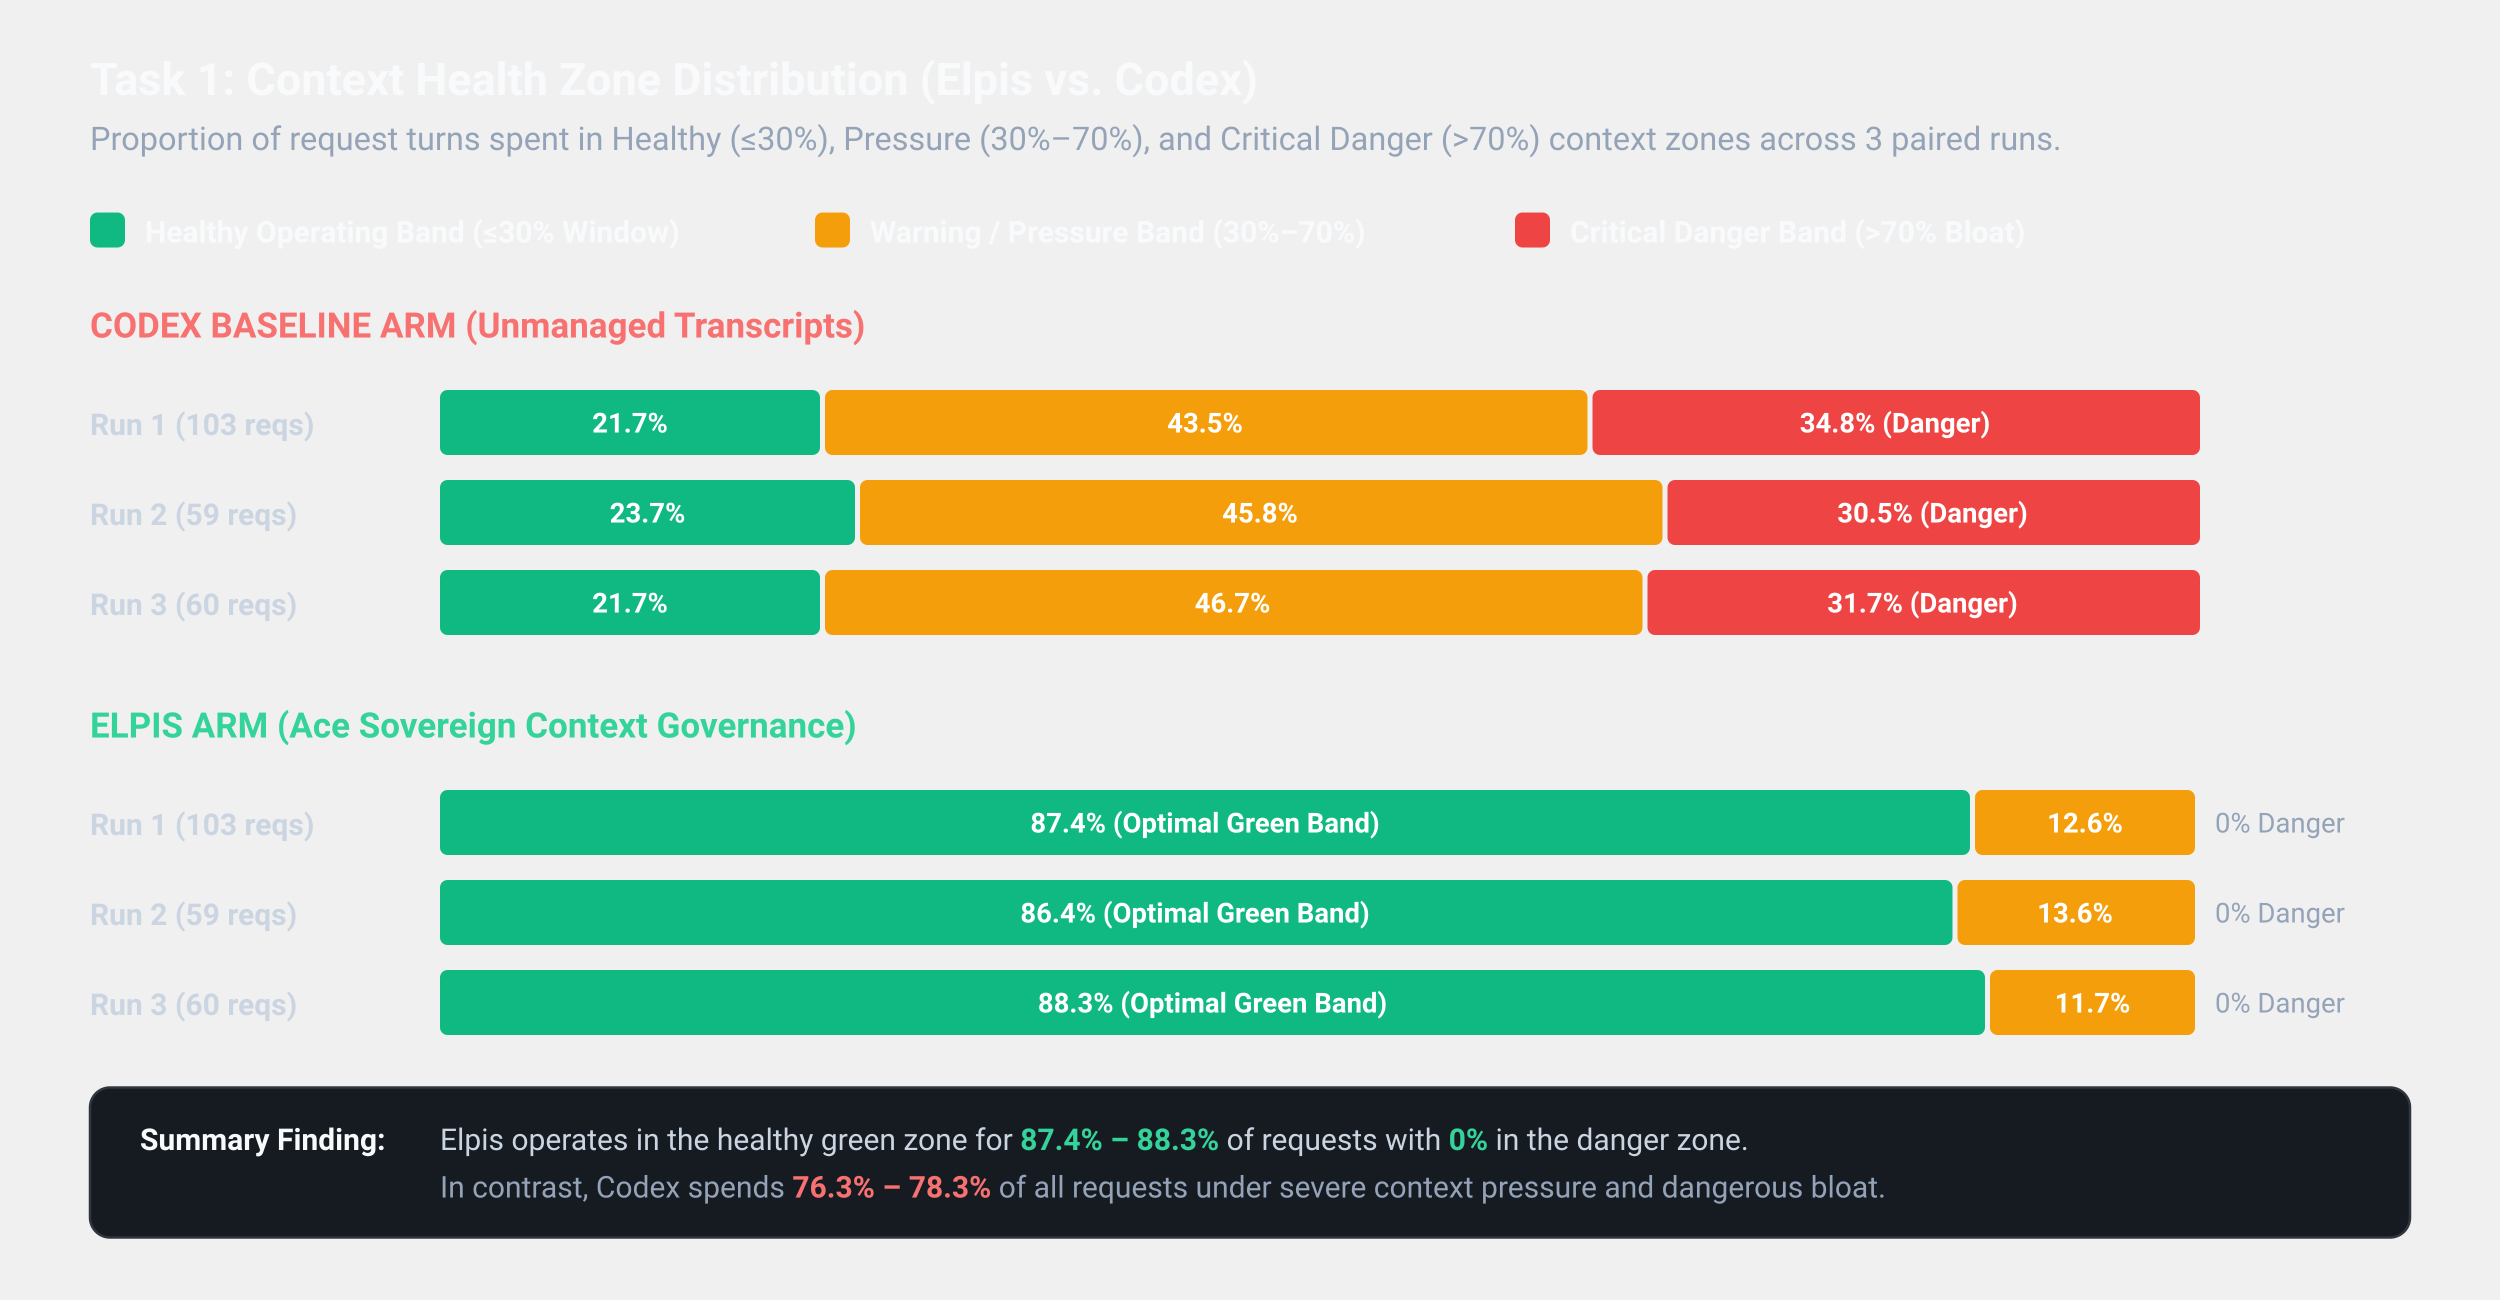
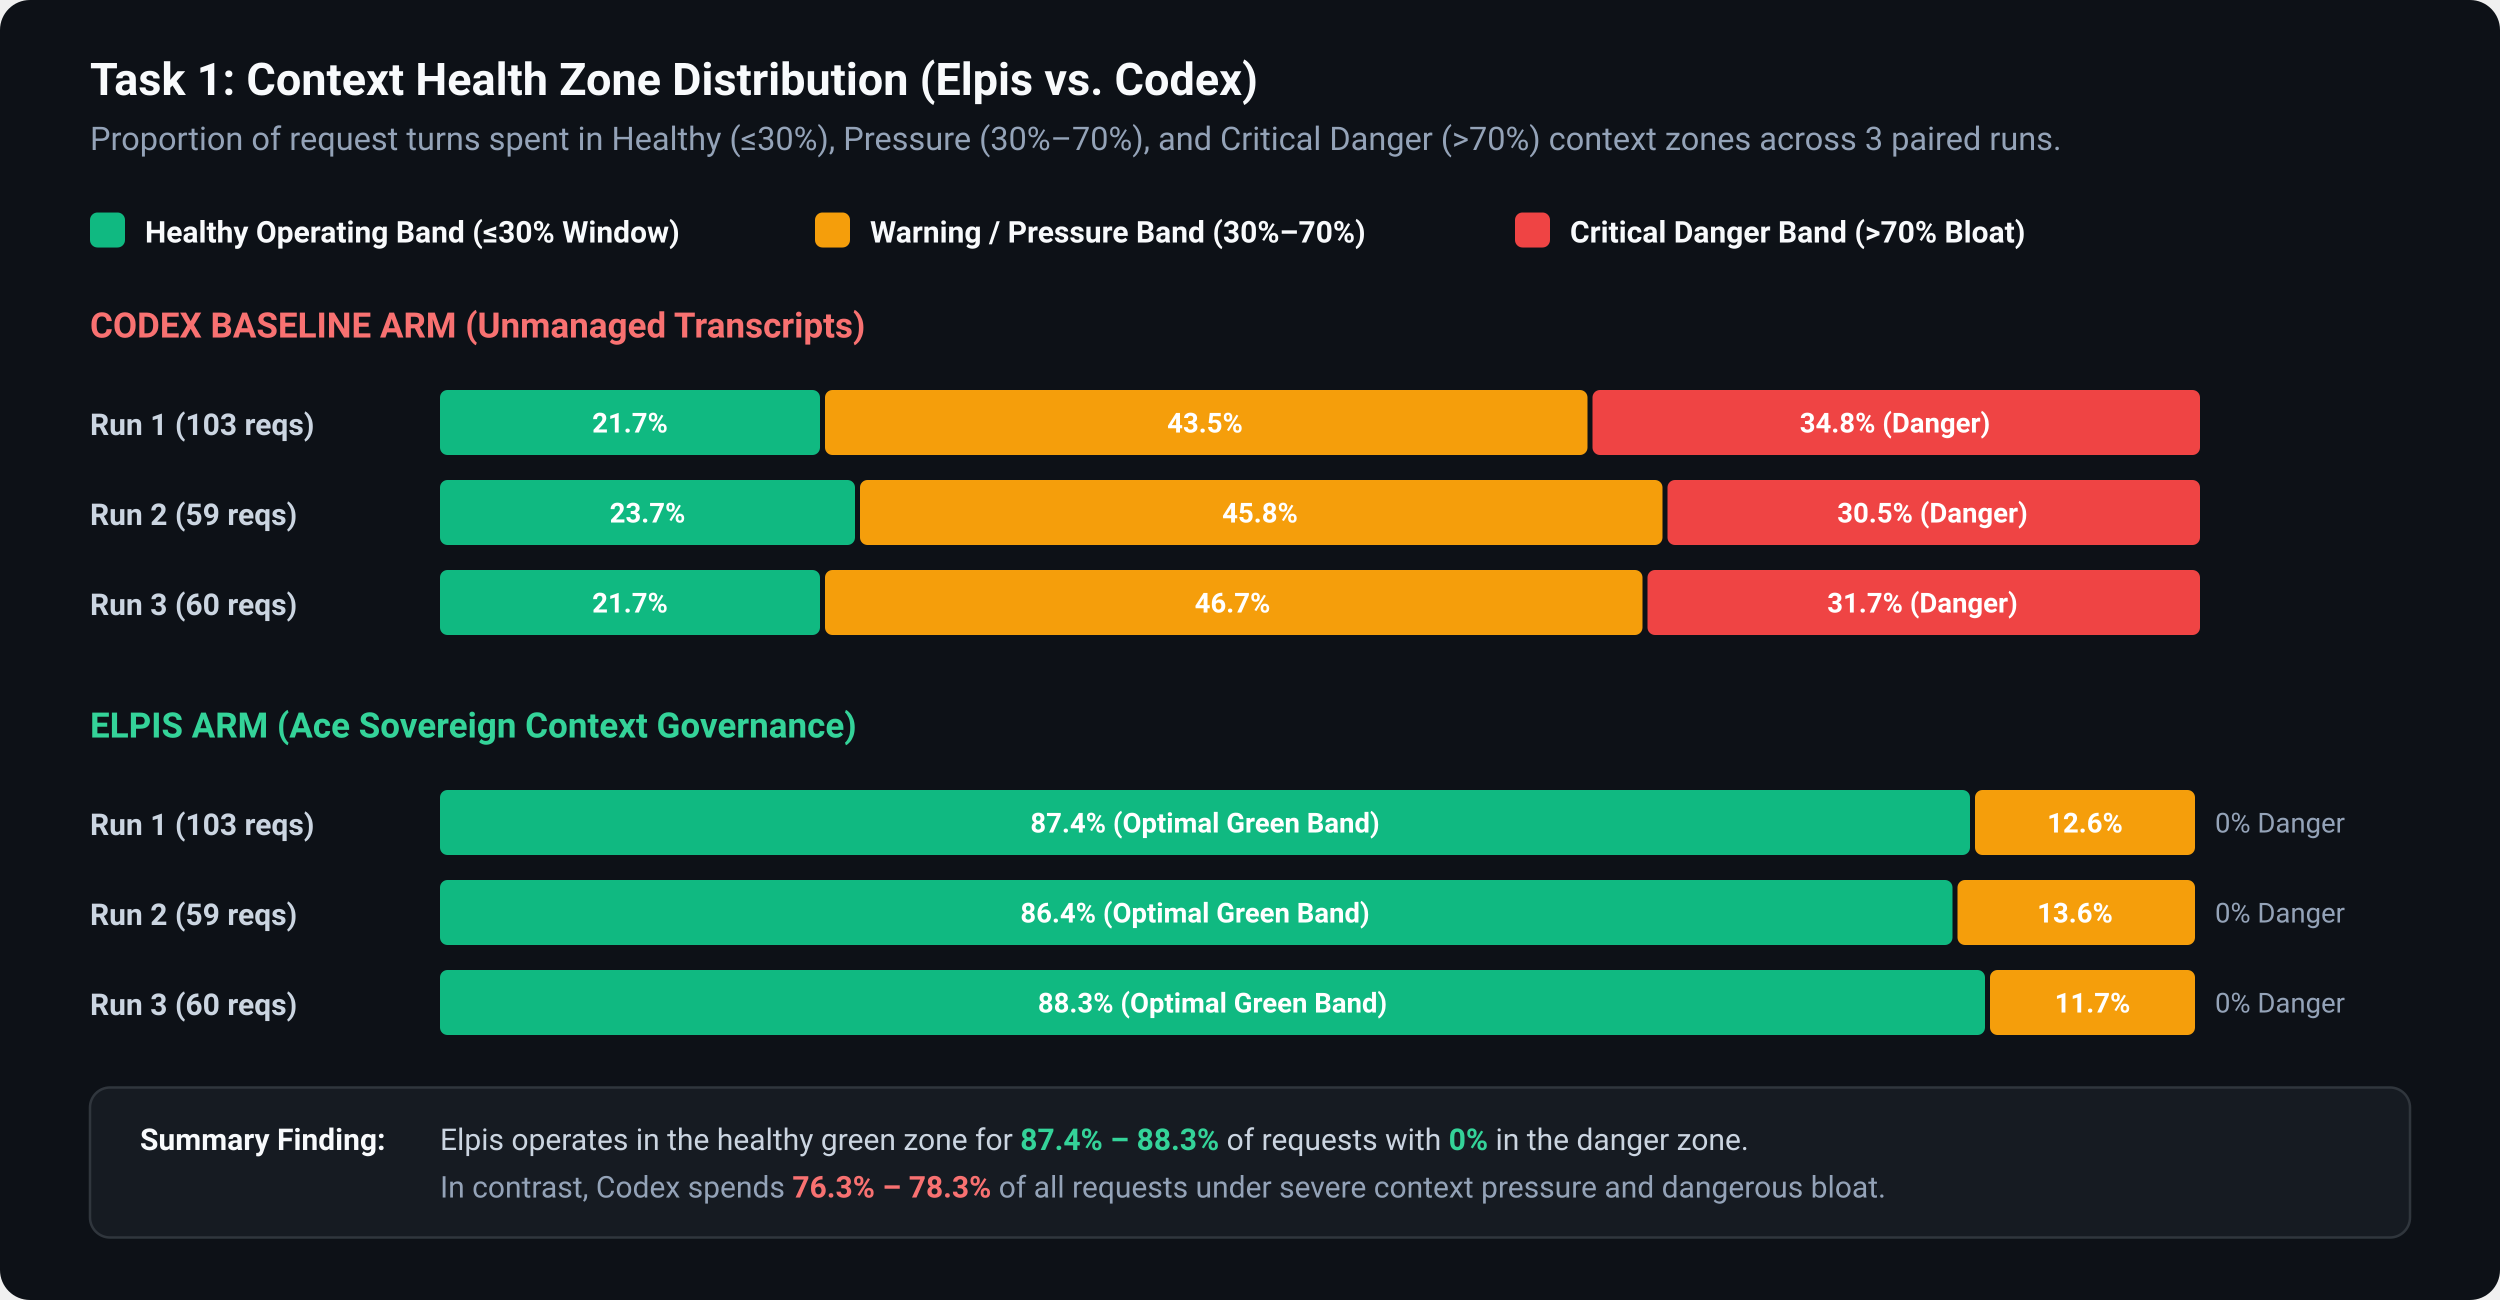
<svg xmlns="http://www.w3.org/2000/svg" width="1000" height="520" viewBox="0 0 1000 520" style="background-color: #0d1117; border-radius: 12px; font-family: -apple-system, BlinkMacSystemFont, 'Segoe UI', Roboto, Helvetica, Arial, sans-serif;">
+   <rect x="0" y="0" width="1000" height="520" fill="#0d1117" rx="12" />
  <text x="36" y="38" fill="#f8fafc" font-size="18" font-weight="700">Task 1: Context Health Zone Distribution (Elpis vs. Codex)</text>
  <text x="36" y="60" fill="#94a3b8" font-size="13">Proportion of request turns spent in Healthy (≤30%), Pressure (30%–70%), and Critical Danger (&gt;70%) context zones across 3 paired runs.</text>
  <g transform="translate(36, 85)">
    <rect x="0" y="0" width="14" height="14" rx="3" fill="#10b981" />
    <text x="22" y="12" fill="#f8fafc" font-size="12" font-weight="600">Healthy Operating Band (≤30% Window)</text>
    <rect x="290" y="0" width="14" height="14" rx="3" fill="#f59e0b" />
    <text x="312" y="12" fill="#f8fafc" font-size="12" font-weight="600">Warning / Pressure Band (30%–70%)</text>
    <rect x="570" y="0" width="14" height="14" rx="3" fill="#ef4444" />
    <text x="592" y="12" fill="#f8fafc" font-size="12" font-weight="600">Critical Danger Band (&gt;70% Bloat)</text>
  </g>
  <text x="36" y="135" fill="#f87171" font-size="14" font-weight="700">CODEX BASELINE ARM (Unmanaged Transcripts)</text>
  <g transform="translate(36, 150)">
    <text x="0" y="24" fill="#cbd5e1" font-size="12" font-weight="600">Run 1 (103 reqs)</text>
    <rect x="140" y="6" width="152" height="26" rx="3" fill="#10b981" />
    <text x="216" y="23" fill="#ffffff" font-size="11" font-weight="700" text-anchor="middle">21.7%</text>
    <rect x="294" y="6" width="305" height="26" rx="3" fill="#f59e0b" />
    <text x="446" y="23" fill="#ffffff" font-size="11" font-weight="700" text-anchor="middle">43.5%</text>
    <rect x="601" y="6" width="243" height="26" rx="3" fill="#ef4444" />
    <text x="722" y="23" fill="#ffffff" font-size="11" font-weight="700" text-anchor="middle">34.8% (Danger)</text>
  </g>
  <g transform="translate(36, 186)">
    <text x="0" y="24" fill="#cbd5e1" font-size="12" font-weight="600">Run 2 (59 reqs)</text>
    <rect x="140" y="6" width="166" height="26" rx="3" fill="#10b981" />
    <text x="223" y="23" fill="#ffffff" font-size="11" font-weight="700" text-anchor="middle">23.7%</text>
    <rect x="308" y="6" width="321" height="26" rx="3" fill="#f59e0b" />
    <text x="468" y="23" fill="#ffffff" font-size="11" font-weight="700" text-anchor="middle">45.8%</text>
    <rect x="631" y="6" width="213" height="26" rx="3" fill="#ef4444" />
    <text x="737" y="23" fill="#ffffff" font-size="11" font-weight="700" text-anchor="middle">30.5% (Danger)</text>
  </g>
  <g transform="translate(36, 222)">
    <text x="0" y="24" fill="#cbd5e1" font-size="12" font-weight="600">Run 3 (60 reqs)</text>
    <rect x="140" y="6" width="152" height="26" rx="3" fill="#10b981" />
    <text x="216" y="23" fill="#ffffff" font-size="11" font-weight="700" text-anchor="middle">21.7%</text>
    <rect x="294" y="6" width="327" height="26" rx="3" fill="#f59e0b" />
    <text x="457" y="23" fill="#ffffff" font-size="11" font-weight="700" text-anchor="middle">46.7%</text>
    <rect x="623" y="6" width="221" height="26" rx="3" fill="#ef4444" />
    <text x="733" y="23" fill="#ffffff" font-size="11" font-weight="700" text-anchor="middle">31.7% (Danger)</text>
  </g>
  <text x="36" y="295" fill="#34d399" font-size="14" font-weight="700">ELPIS ARM (Ace Sovereign Context Governance)</text>
  <g transform="translate(36, 310)">
    <text x="0" y="24" fill="#cbd5e1" font-size="12" font-weight="600">Run 1 (103 reqs)</text>
    <rect x="140" y="6" width="612" height="26" rx="3" fill="#10b981" />
    <text x="446" y="23" fill="#ffffff" font-size="11" font-weight="700" text-anchor="middle">87.4% (Optimal Green Band)</text>
    <rect x="754" y="6" width="88" height="26" rx="3" fill="#f59e0b" />
    <text x="798" y="23" fill="#ffffff" font-size="11" font-weight="700" text-anchor="middle">12.6%</text>
    <text x="850" y="23" fill="#94a3b8" font-size="11">0% Danger</text>
  </g>
  <g transform="translate(36, 346)">
    <text x="0" y="24" fill="#cbd5e1" font-size="12" font-weight="600">Run 2 (59 reqs)</text>
    <rect x="140" y="6" width="605" height="26" rx="3" fill="#10b981" />
    <text x="442" y="23" fill="#ffffff" font-size="11" font-weight="700" text-anchor="middle">86.4% (Optimal Green Band)</text>
    <rect x="747" y="6" width="95" height="26" rx="3" fill="#f59e0b" />
    <text x="794" y="23" fill="#ffffff" font-size="11" font-weight="700" text-anchor="middle">13.6%</text>
    <text x="850" y="23" fill="#94a3b8" font-size="11">0% Danger</text>
  </g>
  <g transform="translate(36, 382)">
    <text x="0" y="24" fill="#cbd5e1" font-size="12" font-weight="600">Run 3 (60 reqs)</text>
    <rect x="140" y="6" width="618" height="26" rx="3" fill="#10b981" />
    <text x="449" y="23" fill="#ffffff" font-size="11" font-weight="700" text-anchor="middle">88.3% (Optimal Green Band)</text>
    <rect x="760" y="6" width="82" height="26" rx="3" fill="#f59e0b" />
    <text x="801" y="23" fill="#ffffff" font-size="11" font-weight="700" text-anchor="middle">11.7%</text>
    <text x="850" y="23" fill="#94a3b8" font-size="11">0% Danger</text>
  </g>
  <g transform="translate(36, 435)">
    <rect width="928" height="60" rx="8" fill="#161b22" stroke="#30363d" stroke-width="1" />
    <text x="20" y="25" fill="#f8fafc" font-size="12" font-weight="700">Summary Finding:</text>
    <text x="140" y="25" fill="#cbd5e1" font-size="12">Elpis operates in the healthy green zone for <tspan fill="#34d399" font-weight="700">87.4% – 88.3%</tspan> of requests with <tspan fill="#34d399" font-weight="700">0%</tspan> in the danger zone.</text>
    <text x="140" y="44" fill="#94a3b8" font-size="12">In contrast, Codex spends <tspan fill="#f87171" font-weight="700">76.3% – 78.3%</tspan> of all requests under severe context pressure and dangerous bloat.</text>
  </g>
</svg>
